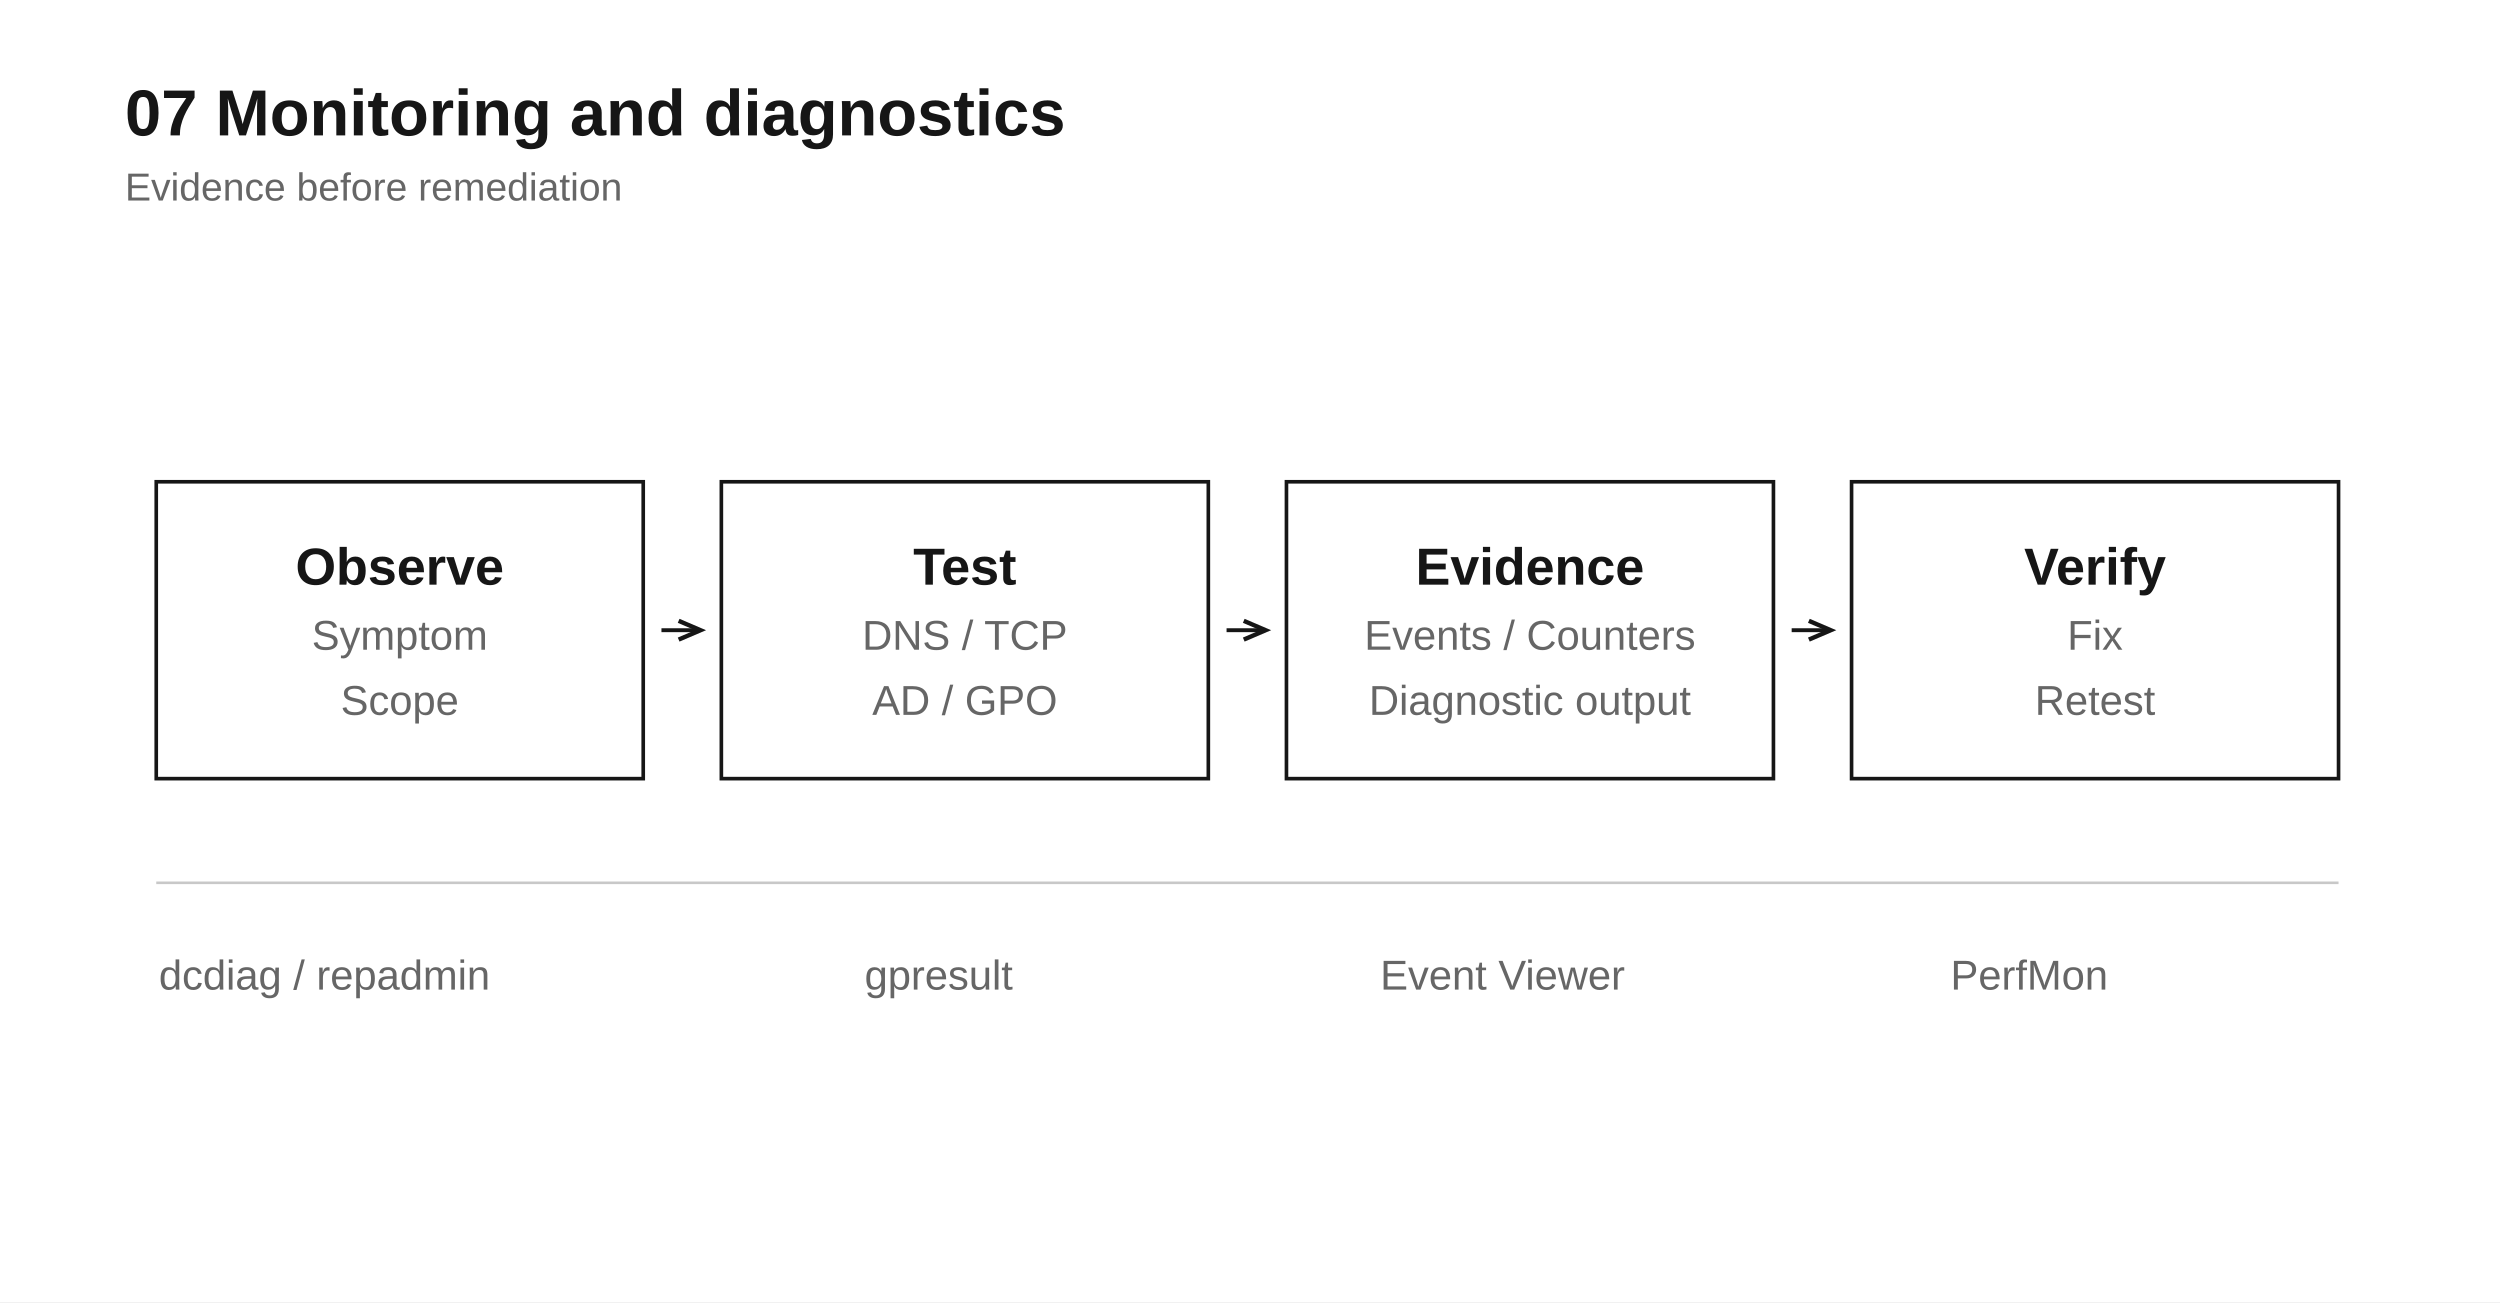
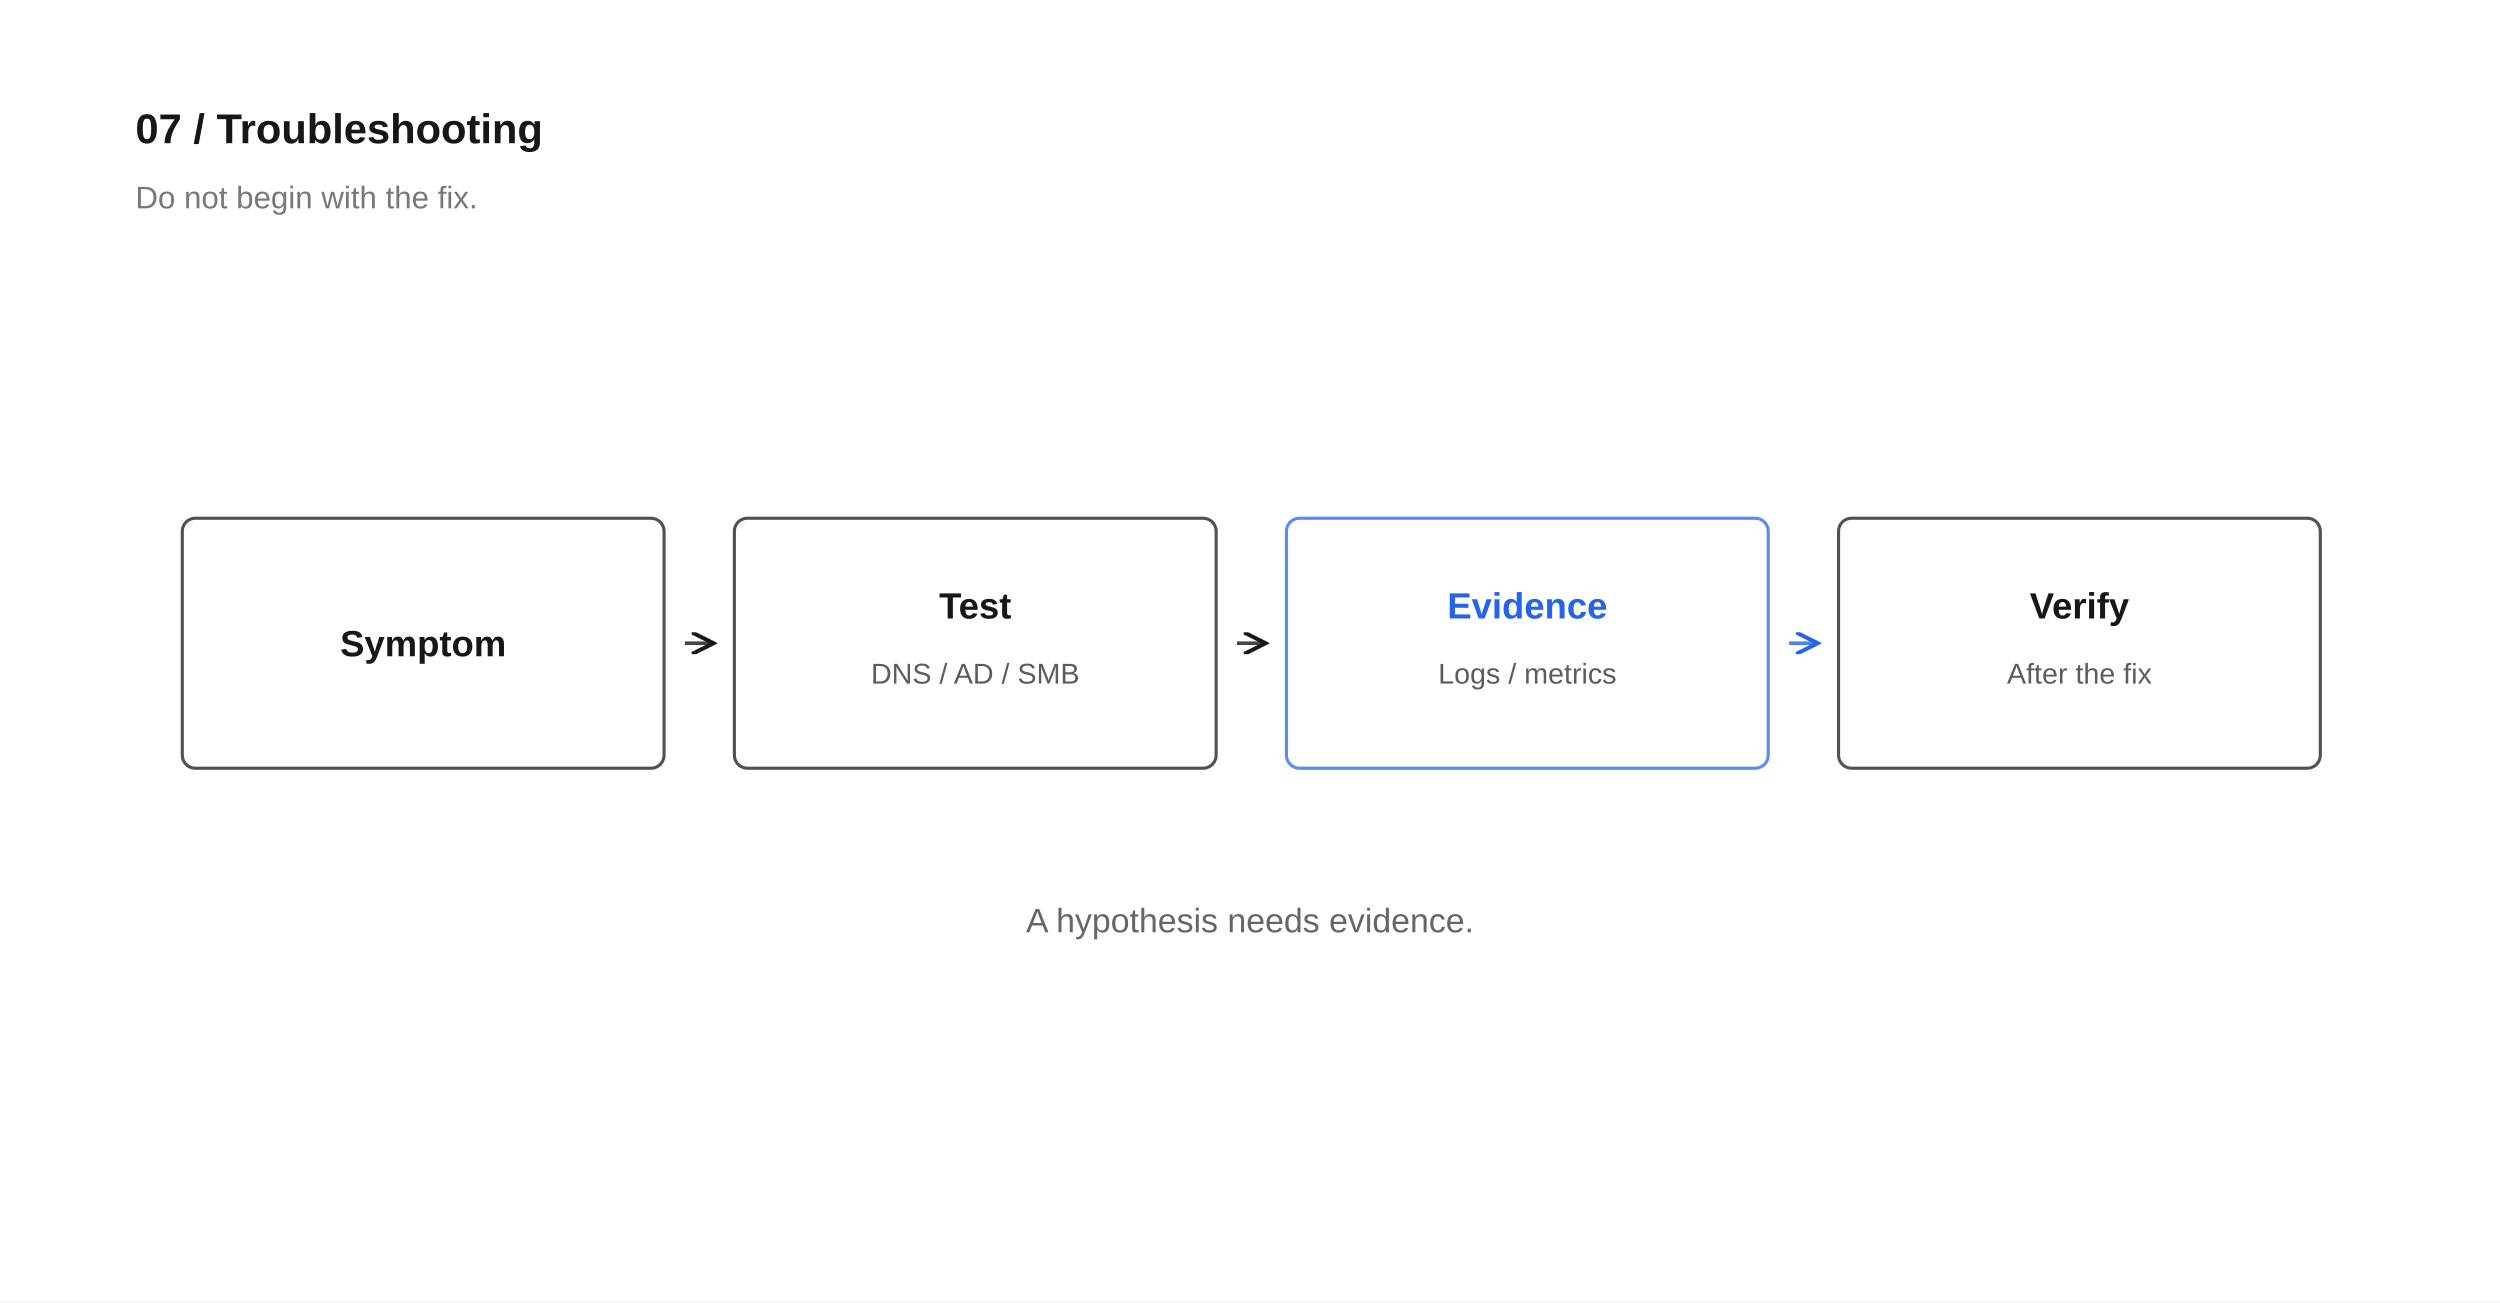
- <svg xmlns="http://www.w3.org/2000/svg" width="960" height="500" viewBox="0 0 960 500" role="img" aria-label="Simple flow from observing symptoms to testing, collecting evidence, fixing and verifying.">
+ <svg xmlns="http://www.w3.org/2000/svg" width="960" height="500" viewBox="0 0 960 500" role="img" aria-label="Troubleshooting sequence from symptoms through tests and evidence to verification.">
  <defs>
-     <marker id="arrow" markerWidth="8" markerHeight="8" refX="8" refY="4" viewBox="0 0 10 8" orient="auto">
-       <path d="M1 1 L8 4 L1 7" fill="none" stroke="#161616" stroke-width="1.4" />
+     <marker id="dark-arrow" markerWidth="7" markerHeight="7" refX="6" refY="3" viewBox="0 0 7 6" orient="auto">
+       <path d="M0 0 L6 3 L0 6" fill="none" stroke="#171717" stroke-width="1.1" />
+     </marker>
+     <marker id="blue-arrow" markerWidth="7" markerHeight="7" refX="6" refY="3" viewBox="0 0 7 6" orient="auto">
+       <path d="M0 0 L6 3 L0 6" fill="none" stroke="#2563EB" stroke-width="1.1" />
    </marker>
  </defs>
  <rect width="960" height="500" fill="#FFFFFF" />
-   <text x="48" y="52" fill="#161616" font-family="Segoe UI, Arial, sans-serif" font-size="25" font-weight="600" text-anchor="start" letter-spacing="0">07  Monitoring and diagnostics</text>
-   <text x="48" y="77" fill="#666666" font-family="Segoe UI, Arial, sans-serif" font-size="15" font-weight="400" text-anchor="start" letter-spacing="0">Evidence before remediation</text>
-   <rect x="60" y="185" width="187" height="114" rx="0" fill="#FFFFFF" stroke="#161616" stroke-width="1.4" />
-   <text x="153.5" y="224.5" fill="#161616" font-family="Segoe UI, Arial, sans-serif" font-size="20" font-weight="600" text-anchor="middle" letter-spacing="0">Observe</text>
-   <text x="153.5" y="249.5" fill="#666666" font-family="Segoe UI, Arial, sans-serif" font-size="16" font-weight="400" text-anchor="middle" letter-spacing="0">Symptom</text>
-   <text x="153.5" y="274.5" fill="#666666" font-family="Segoe UI, Arial, sans-serif" font-size="16" font-weight="400" text-anchor="middle" letter-spacing="0">Scope</text>
-   <rect x="277" y="185" width="187" height="114" rx="0" fill="#FFFFFF" stroke="#161616" stroke-width="1.4" />
-   <text x="370.5" y="224.5" fill="#161616" font-family="Segoe UI, Arial, sans-serif" font-size="20" font-weight="600" text-anchor="middle" letter-spacing="0">Test</text>
-   <text x="370.5" y="249.5" fill="#666666" font-family="Segoe UI, Arial, sans-serif" font-size="16" font-weight="400" text-anchor="middle" letter-spacing="0">DNS  /  TCP</text>
-   <text x="370.5" y="274.5" fill="#666666" font-family="Segoe UI, Arial, sans-serif" font-size="16" font-weight="400" text-anchor="middle" letter-spacing="0">AD  /  GPO</text>
-   <rect x="494" y="185" width="187" height="114" rx="0" fill="#FFFFFF" stroke="#161616" stroke-width="1.4" />
-   <text x="587.5" y="224.5" fill="#161616" font-family="Segoe UI, Arial, sans-serif" font-size="20" font-weight="600" text-anchor="middle" letter-spacing="0">Evidence</text>
-   <text x="587.5" y="249.5" fill="#666666" font-family="Segoe UI, Arial, sans-serif" font-size="16" font-weight="400" text-anchor="middle" letter-spacing="0">Events  /  Counters</text>
-   <text x="587.5" y="274.5" fill="#666666" font-family="Segoe UI, Arial, sans-serif" font-size="16" font-weight="400" text-anchor="middle" letter-spacing="0">Diagnostic output</text>
-   <rect x="711" y="185" width="187" height="114" rx="0" fill="#FFFFFF" stroke="#161616" stroke-width="1.4" />
-   <text x="804.5" y="224.5" fill="#161616" font-family="Segoe UI, Arial, sans-serif" font-size="20" font-weight="600" text-anchor="middle" letter-spacing="0">Verify</text>
-   <text x="804.5" y="249.5" fill="#666666" font-family="Segoe UI, Arial, sans-serif" font-size="16" font-weight="400" text-anchor="middle" letter-spacing="0">Fix</text>
-   <text x="804.5" y="274.5" fill="#666666" font-family="Segoe UI, Arial, sans-serif" font-size="16" font-weight="400" text-anchor="middle" letter-spacing="0">Retest</text>
-   <line x1="254" y1="242" x2="269" y2="242" stroke="#161616" stroke-width="1.5" marker-end="url(#arrow)" />
-   <line x1="471" y1="242" x2="486" y2="242" stroke="#161616" stroke-width="1.5" marker-end="url(#arrow)" />
-   <line x1="688" y1="242" x2="703" y2="242" stroke="#161616" stroke-width="1.5" marker-end="url(#arrow)" />
-   <line x1="60" y1="339" x2="898" y2="339" stroke="#C8C8C8" stroke-width="1" />
-   <text x="61" y="380" fill="#666666" font-family="Segoe UI, Arial, sans-serif" font-size="16" font-weight="400" text-anchor="start" letter-spacing="0">dcdiag  /  repadmin</text>
-   <text x="332" y="380" fill="#666666" font-family="Segoe UI, Arial, sans-serif" font-size="16" font-weight="400" text-anchor="start" letter-spacing="0">gpresult</text>
-   <text x="530" y="380" fill="#666666" font-family="Segoe UI, Arial, sans-serif" font-size="16" font-weight="400" text-anchor="start" letter-spacing="0">Event Viewer</text>
-   <text x="749" y="380" fill="#666666" font-family="Segoe UI, Arial, sans-serif" font-size="16" font-weight="400" text-anchor="start" letter-spacing="0">PerfMon</text>
+   <text x="52" y="55" fill="#171717" fill-opacity="1" font-family="Segoe UI, Arial, sans-serif" font-size="16px" font-weight="600" text-anchor="start">07 / Troubleshooting</text>
+   <text x="52" y="80" fill="#171717" fill-opacity="0.58" font-family="Segoe UI, Arial, sans-serif" font-size="12px" font-weight="400" text-anchor="start">Do not begin with the fix.</text>
+   <rect x="70" y="199" width="185" height="96" rx="5" fill="#FFFFFF" stroke="#171717" stroke-width="1.2" stroke-opacity="0.75" />
+   <text x="162.5" y="252" fill="#171717" fill-opacity="1" font-family="Segoe UI, Arial, sans-serif" font-size="14px" font-weight="600" text-anchor="middle">Symptom</text>
+   <rect x="282" y="199" width="185" height="96" rx="5" fill="#FFFFFF" stroke="#171717" stroke-width="1.2" stroke-opacity="0.75" />
+   <text x="374.5" y="237.5" fill="#171717" fill-opacity="1" font-family="Segoe UI, Arial, sans-serif" font-size="14px" font-weight="600" text-anchor="middle">Test</text>
+   <text x="374.5" y="262.5" fill="#171717" fill-opacity="0.7" font-family="Segoe UI, Arial, sans-serif" font-size="11px" font-weight="400" text-anchor="middle">DNS / AD / SMB</text>
+   <rect x="494" y="199" width="185" height="96" rx="5" fill="#FFFFFF" stroke="#2563EB" stroke-width="1.2" stroke-opacity="0.75" />
+   <text x="586.5" y="237.5" fill="#2563EB" fill-opacity="1" font-family="Segoe UI, Arial, sans-serif" font-size="14px" font-weight="600" text-anchor="middle">Evidence</text>
+   <text x="586.5" y="262.5" fill="#171717" fill-opacity="0.7" font-family="Segoe UI, Arial, sans-serif" font-size="11px" font-weight="400" text-anchor="middle">Logs / metrics</text>
+   <rect x="706" y="199" width="185" height="96" rx="5" fill="#FFFFFF" stroke="#171717" stroke-width="1.2" stroke-opacity="0.75" />
+   <text x="798.5" y="237.5" fill="#171717" fill-opacity="1" font-family="Segoe UI, Arial, sans-serif" font-size="14px" font-weight="600" text-anchor="middle">Verify</text>
+   <text x="798.5" y="262.5" fill="#171717" fill-opacity="0.7" font-family="Segoe UI, Arial, sans-serif" font-size="11px" font-weight="400" text-anchor="middle">After the fix</text>
+   <line x1="263" y1="247" x2="274" y2="247" stroke="#171717" stroke-width="1.4" stroke-opacity="0.8" marker-end="url(#dark-arrow)" />
+   <line x1="475" y1="247" x2="486" y2="247" stroke="#171717" stroke-width="1.4" stroke-opacity="0.8" marker-end="url(#dark-arrow)" />
+   <line x1="687" y1="247" x2="698" y2="247" stroke="#2563EB" stroke-width="1.4" stroke-opacity="0.8" marker-end="url(#blue-arrow)" />
+   <text x="480" y="358" fill="#171717" fill-opacity="0.66" font-family="Segoe UI, Arial, sans-serif" font-size="13px" font-weight="400" text-anchor="middle">A hypothesis needs evidence.</text>
</svg>
